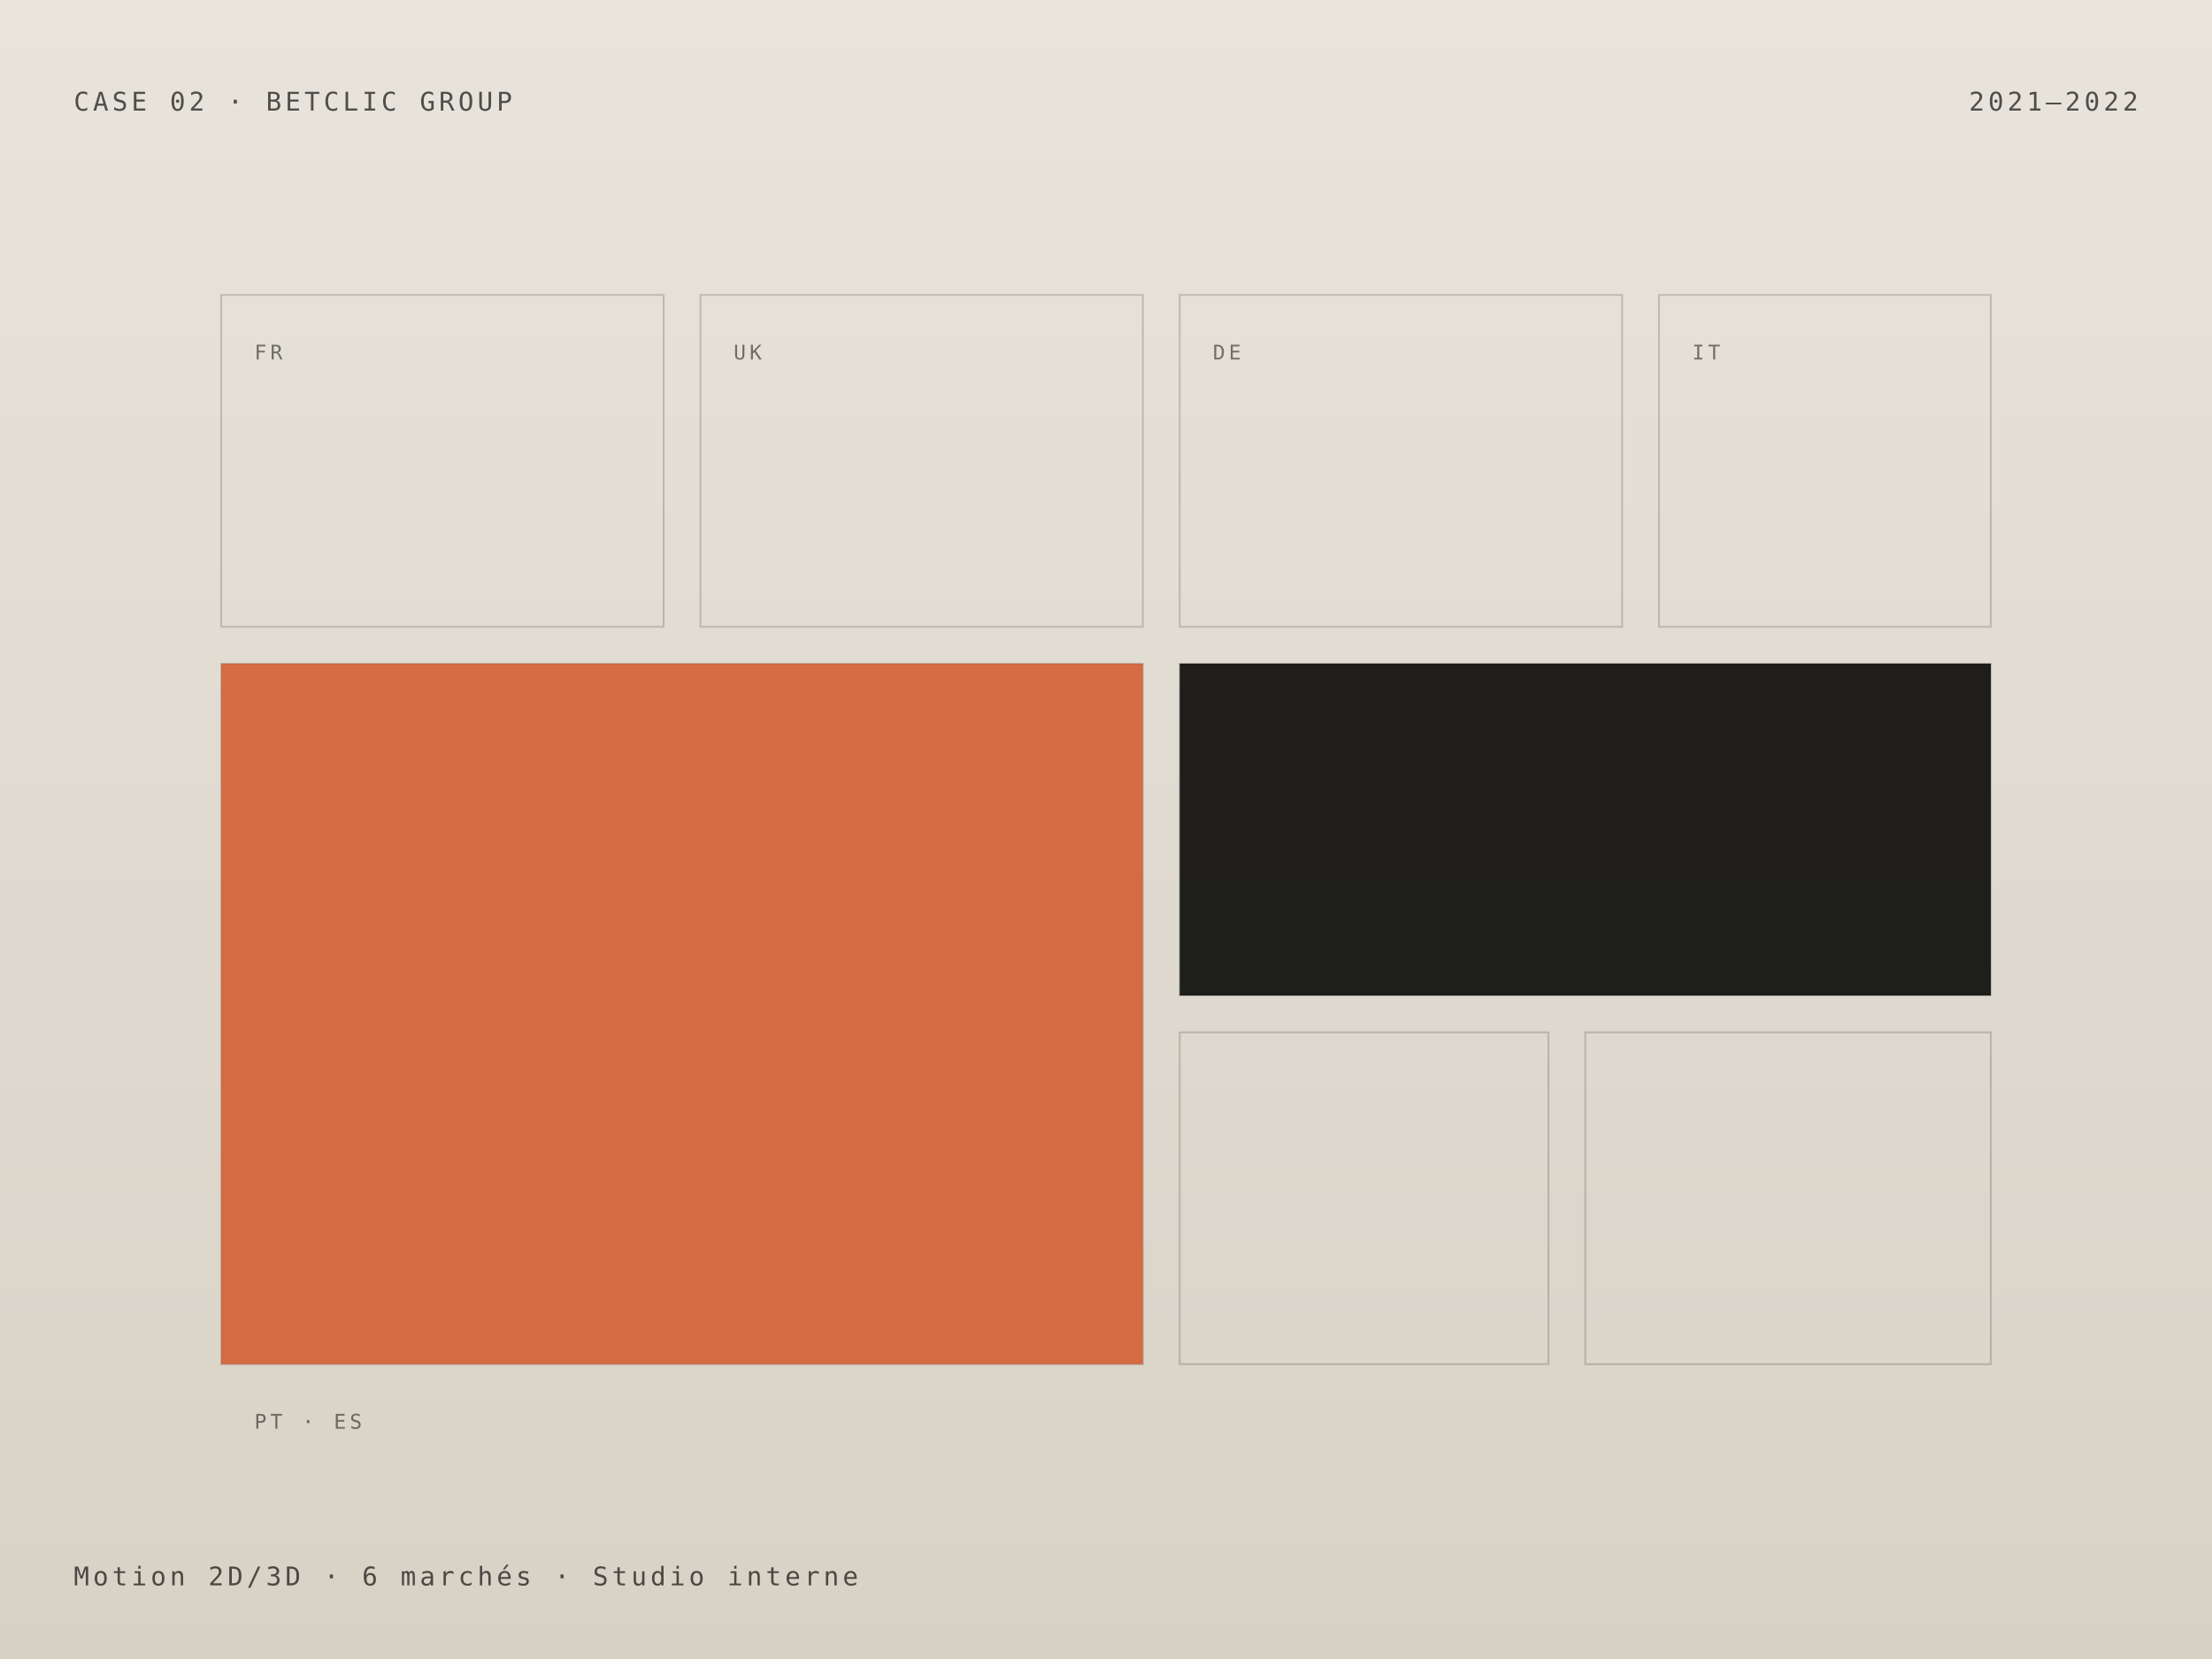
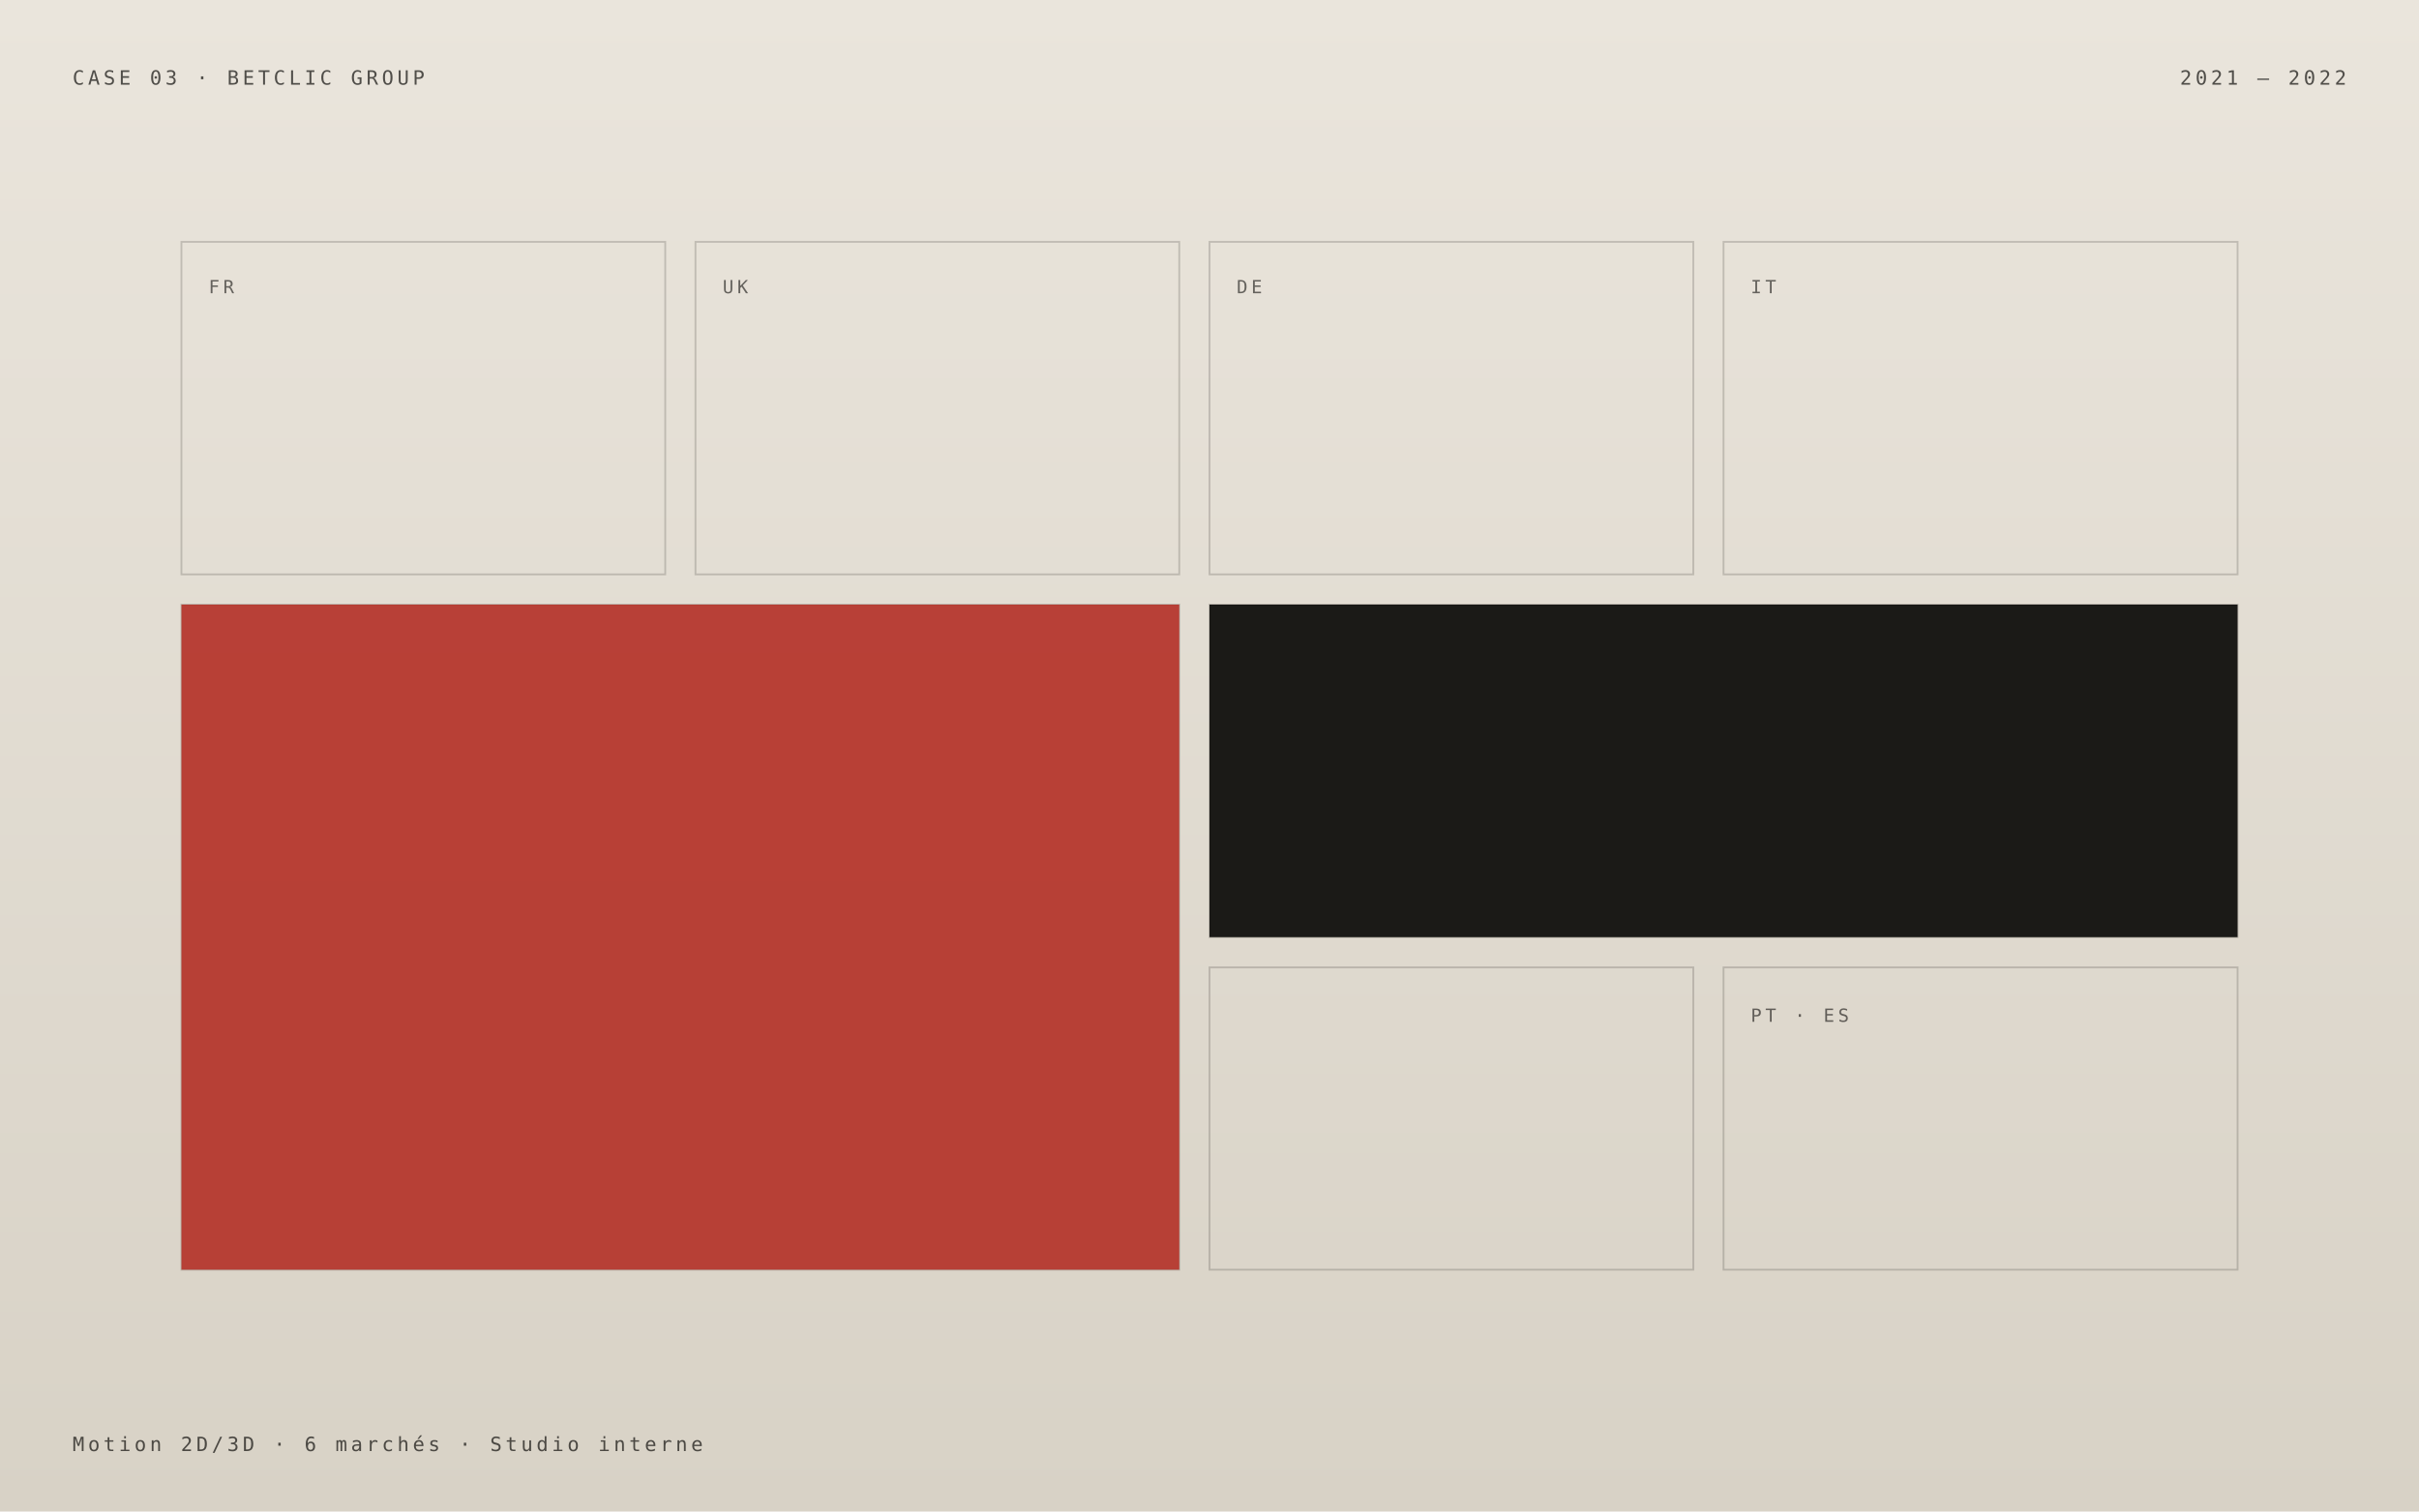
- <svg xmlns="http://www.w3.org/2000/svg" viewBox="0 0 1200 900" preserveAspectRatio="xMidYMid slice" role="img" aria-label="Betclic Group — placeholder">
+ <svg xmlns="http://www.w3.org/2000/svg" viewBox="0 0 1600 1000" preserveAspectRatio="xMidYMid slice" role="img" aria-label="Betclic Group — placeholder">
  <defs>
-     <linearGradient id="g2" x1="0" y1="0" x2="0" y2="1">
-       <stop offset="0%" stop-color="#E8E4DC" />
+     <linearGradient id="bc-bg" x1="0" y1="0" x2="0" y2="1">
+       <stop offset="0%" stop-color="#EAE5DC" />
      <stop offset="100%" stop-color="#D8D2C6" />
    </linearGradient>
  </defs>
-   <rect width="1200" height="900" fill="url(#g2)" />
-   <g fill="none" stroke="#0E0E0C" stroke-width="1" opacity="0.18">
-     <rect x="120" y="160" width="240" height="180" />
-     <rect x="380" y="160" width="240" height="180" />
-     <rect x="640" y="160" width="240" height="180" />
-     <rect x="900" y="160" width="180" height="180" />
-     <rect x="120" y="360" width="500" height="380" />
-     <rect x="640" y="360" width="440" height="180" />
-     <rect x="640" y="560" width="200" height="180" />
-     <rect x="860" y="560" width="220" height="180" />
+   <rect width="1600" height="1000" fill="url(#bc-bg)" />
+   <g fill="none" stroke="#0F0E0C" stroke-width="1.2" opacity="0.18">
+     <rect x="120" y="160" width="320" height="220" />
+     <rect x="460" y="160" width="320" height="220" />
+     <rect x="800" y="160" width="320" height="220" />
+     <rect x="1140" y="160" width="340" height="220" />
+     <rect x="120" y="400" width="660" height="440" />
+     <rect x="800" y="400" width="680" height="220" />
+     <rect x="800" y="640" width="320" height="200" />
+     <rect x="1140" y="640" width="340" height="200" />
  </g>
-   <rect x="120" y="360" width="500" height="380" fill="#D4582A" opacity="0.85" />
-   <rect x="640" y="360" width="440" height="180" fill="#0E0E0C" opacity="0.92" />
-   <g font-family="JetBrains Mono, monospace" font-size="11" fill="#0E0E0C" opacity="0.55" letter-spacing="2">
-     <text x="138" y="195">FR</text>
-     <text x="398" y="195">UK</text>
-     <text x="658" y="195">DE</text>
-     <text x="918" y="195">IT</text>
-     <text x="138" y="775">PT · ES</text>
+   <rect x="120" y="400" width="660" height="440" fill="#B43329" opacity="0.92" />
+   <rect x="800" y="400" width="680" height="220" fill="#0F0E0C" opacity="0.94" />
+   <g font-family="JetBrains Mono, monospace" font-size="12" fill="#0F0E0C" opacity="0.6" letter-spacing="2.4">
+     <text x="138" y="194">FR</text>
+     <text x="478" y="194">UK</text>
+     <text x="818" y="194">DE</text>
+     <text x="1158" y="194">IT</text>
+     <text x="1158" y="676">PT · ES</text>
  </g>
-   <g font-family="JetBrains Mono, monospace" fill="#0E0E0C" font-size="14" letter-spacing="2" opacity="0.7">
-     <text x="40" y="60">CASE 02 · BETCLIC GROUP</text>
-     <text x="40" y="860">Motion 2D/3D · 6 marchés · Studio interne</text>
-     <text x="1160" y="60" text-anchor="end">2021–2022</text>
+   <g font-family="JetBrains Mono, monospace" fill="#0F0E0C" font-size="13" letter-spacing="2.4" opacity="0.7">
+     <text x="48" y="56">CASE 03 · BETCLIC GROUP</text>
+     <text x="48" y="960">Motion 2D/3D · 6 marchés · Studio interne</text>
+     <text x="1552" y="56" text-anchor="end">2021 — 2022</text>
  </g>
</svg>
